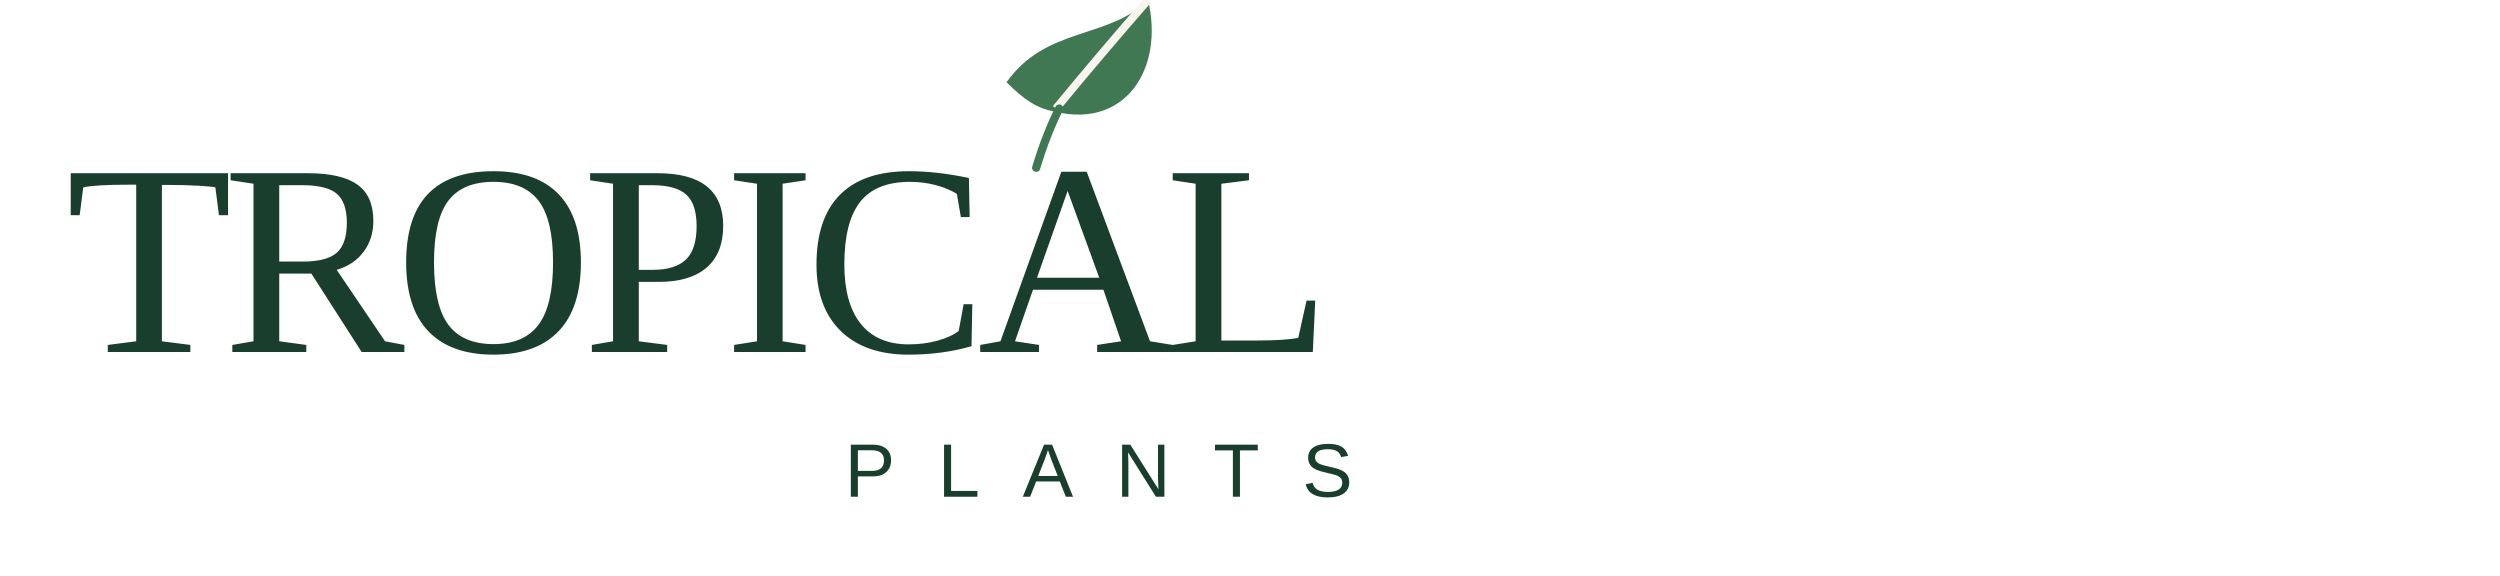
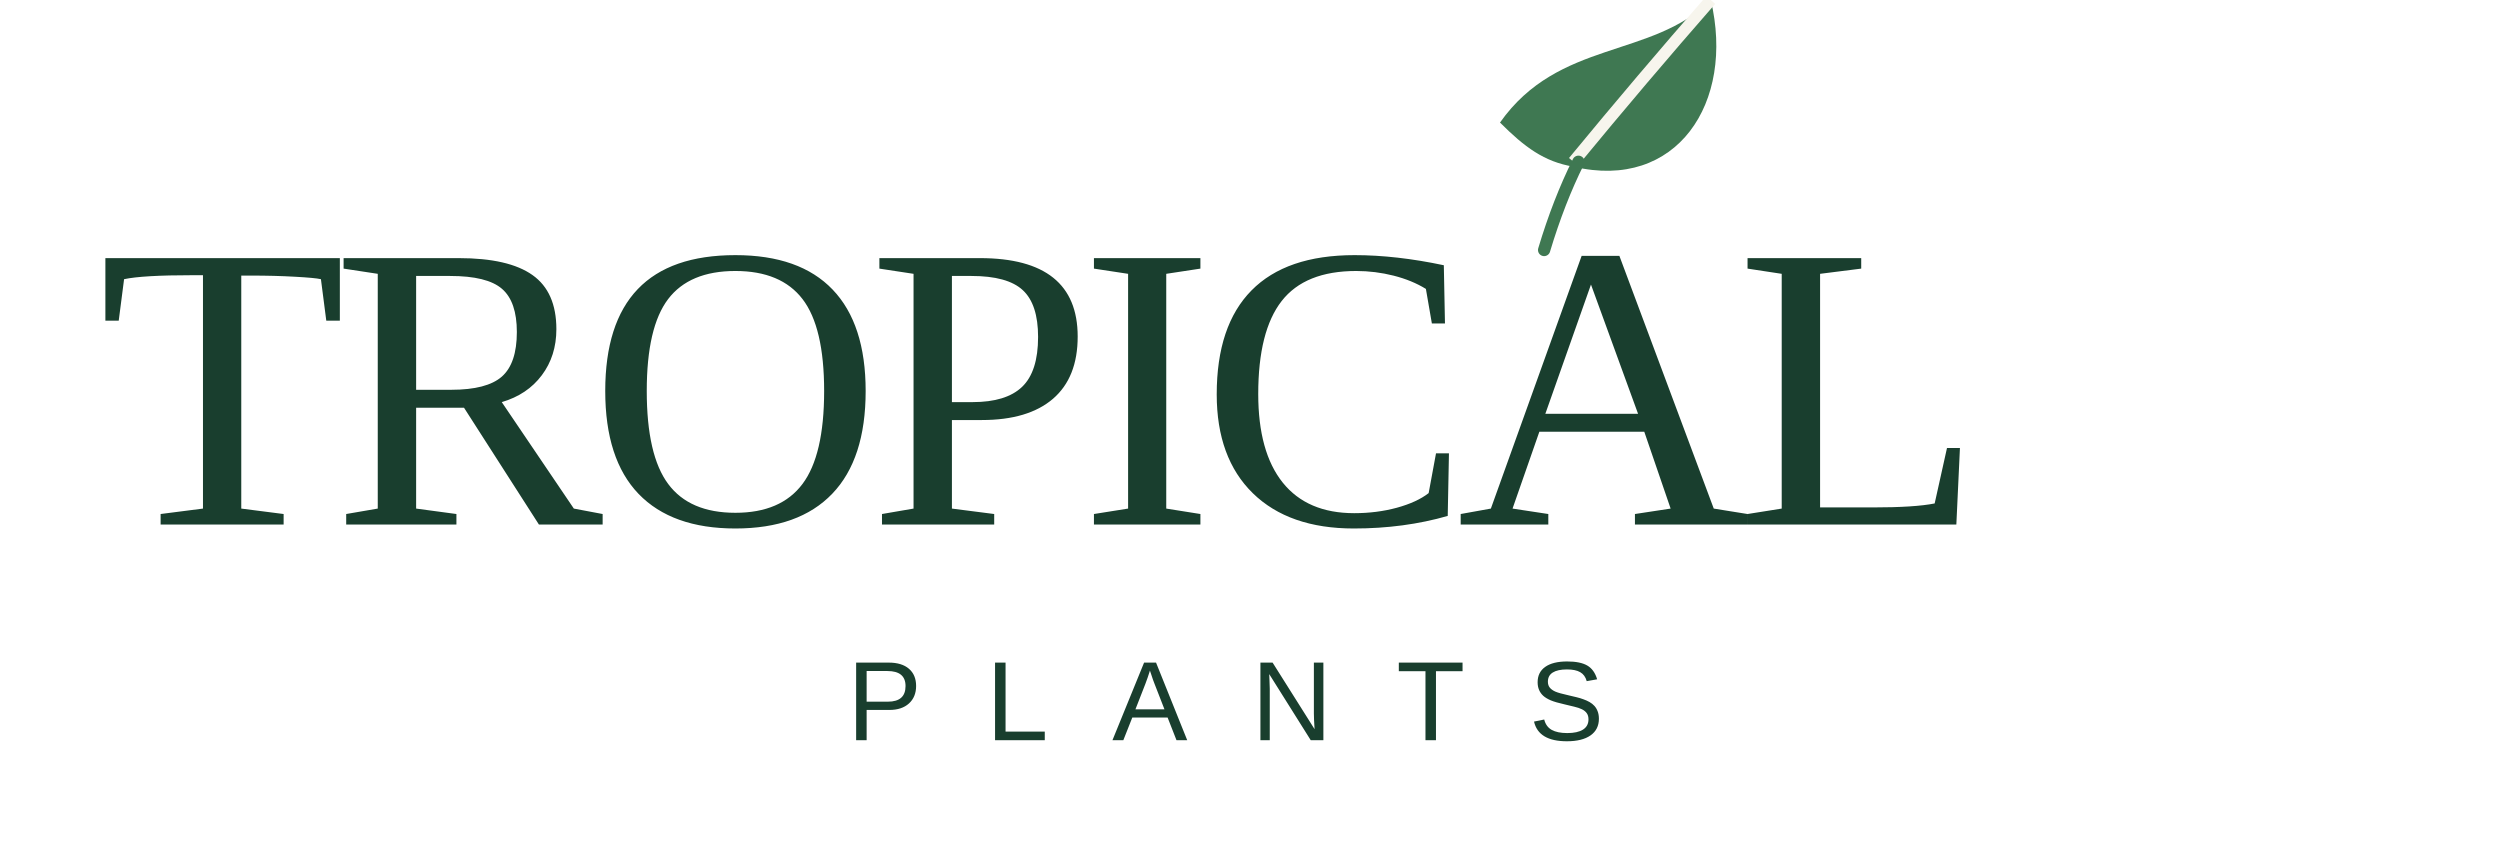
- <svg xmlns="http://www.w3.org/2000/svg" viewBox="0 0 760 175" role="img" aria-labelledby="title desc">
+ <svg xmlns="http://www.w3.org/2000/svg" viewBox="0 0 510 175" role="img" aria-labelledby="title desc">
  <g fill="#193e2e">
    <text x="20" y="107" font-family="Georgia, 'Times New Roman', serif" font-size="83" letter-spacing="-3">TROPICAL</text>
-     <text x="334" y="151" text-anchor="middle" font-family="Arial, sans-serif" font-size="23" font-weight="500" letter-spacing="13">PLANTS</text>
+     <text x="250" y="151" text-anchor="middle" font-family="Arial, sans-serif" font-size="23" font-weight="500" letter-spacing="13">PLANTS</text>
  </g>
  <path d="M306 25 C318 8 337 12 349 0 C354 21 342 39 321 34 C315 33 311 30 306 25Z" fill="#3f7852" />
  <path d="M321 33 Q335 16 349 0" stroke="#f7f5ed" stroke-width="2.4" fill="none" />
  <path d="M322 33 Q318 41 315 51" stroke="#3f7852" stroke-width="2.5" stroke-linecap="round" fill="none" />
</svg>
